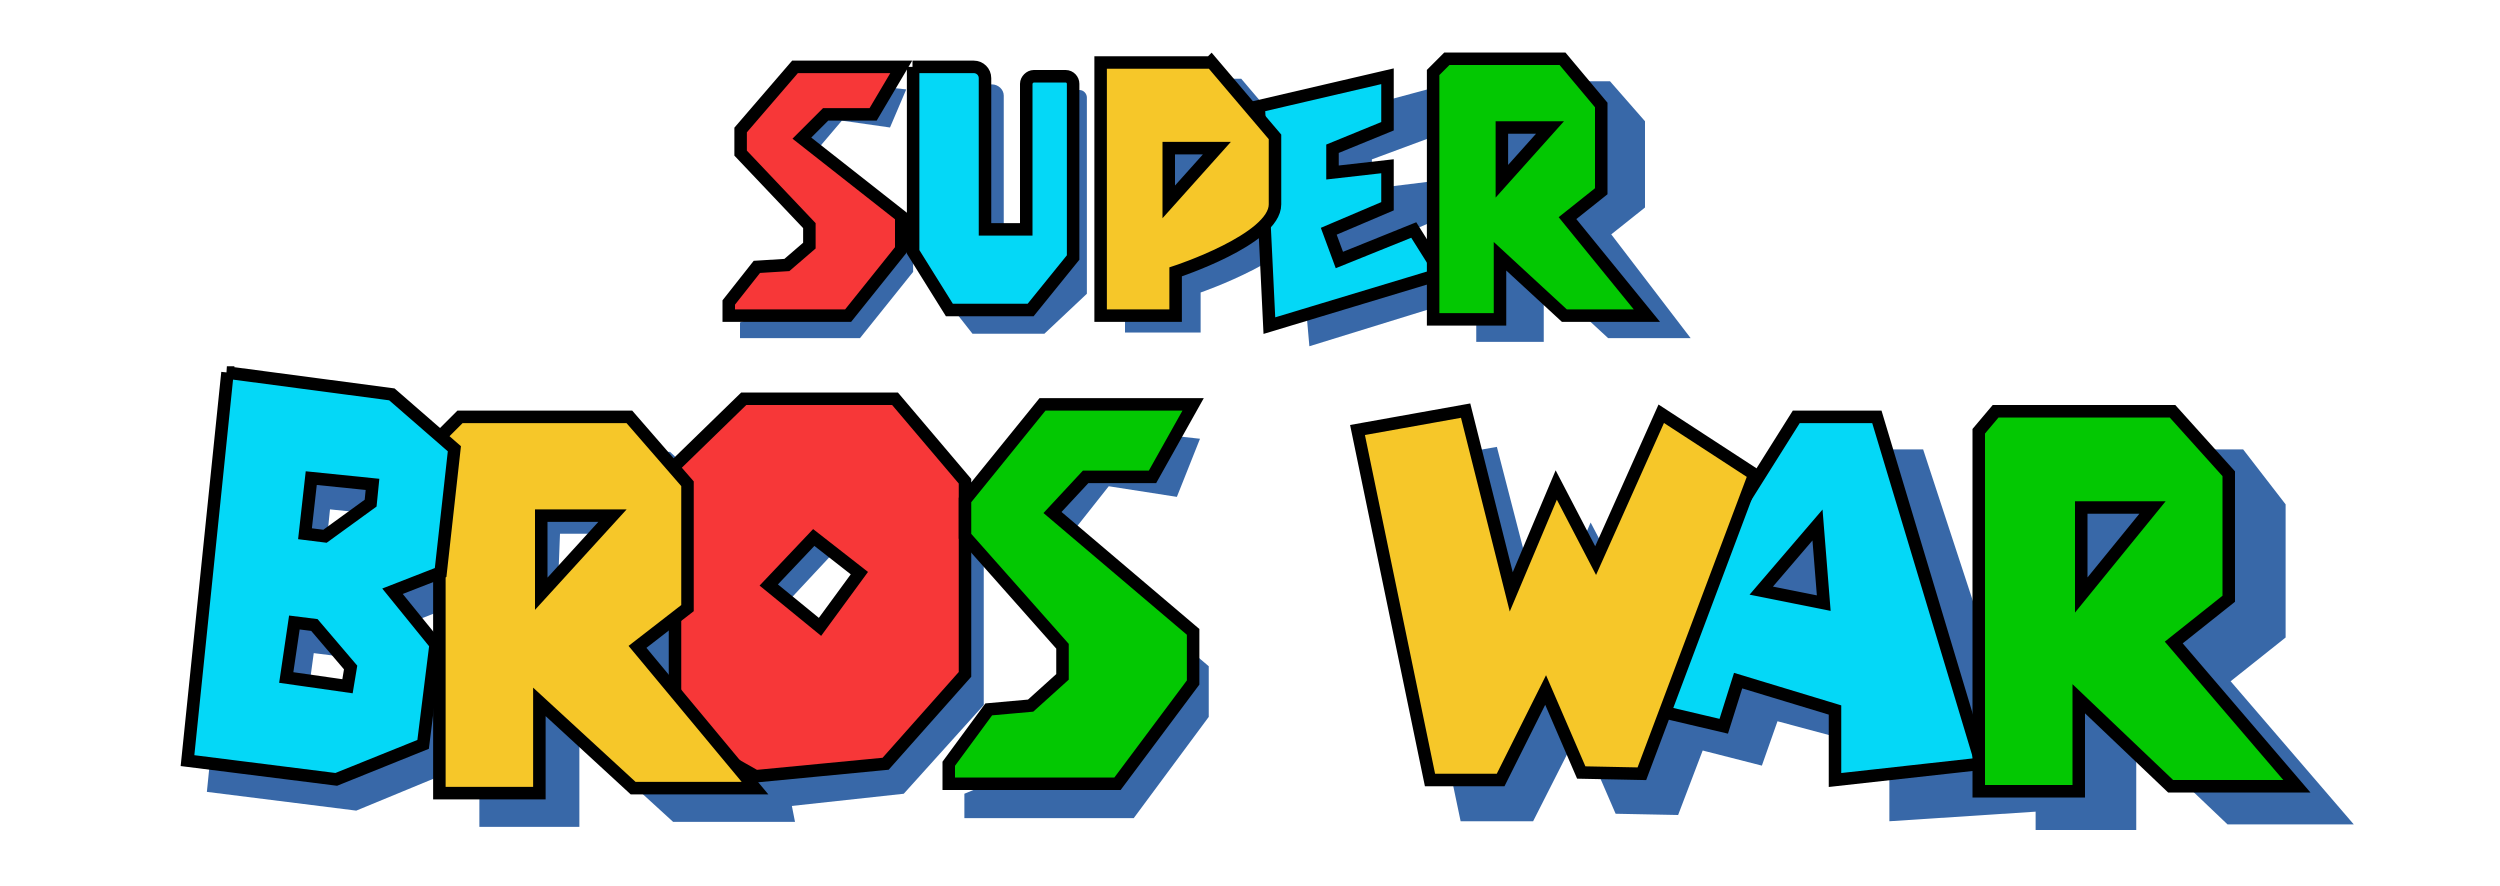
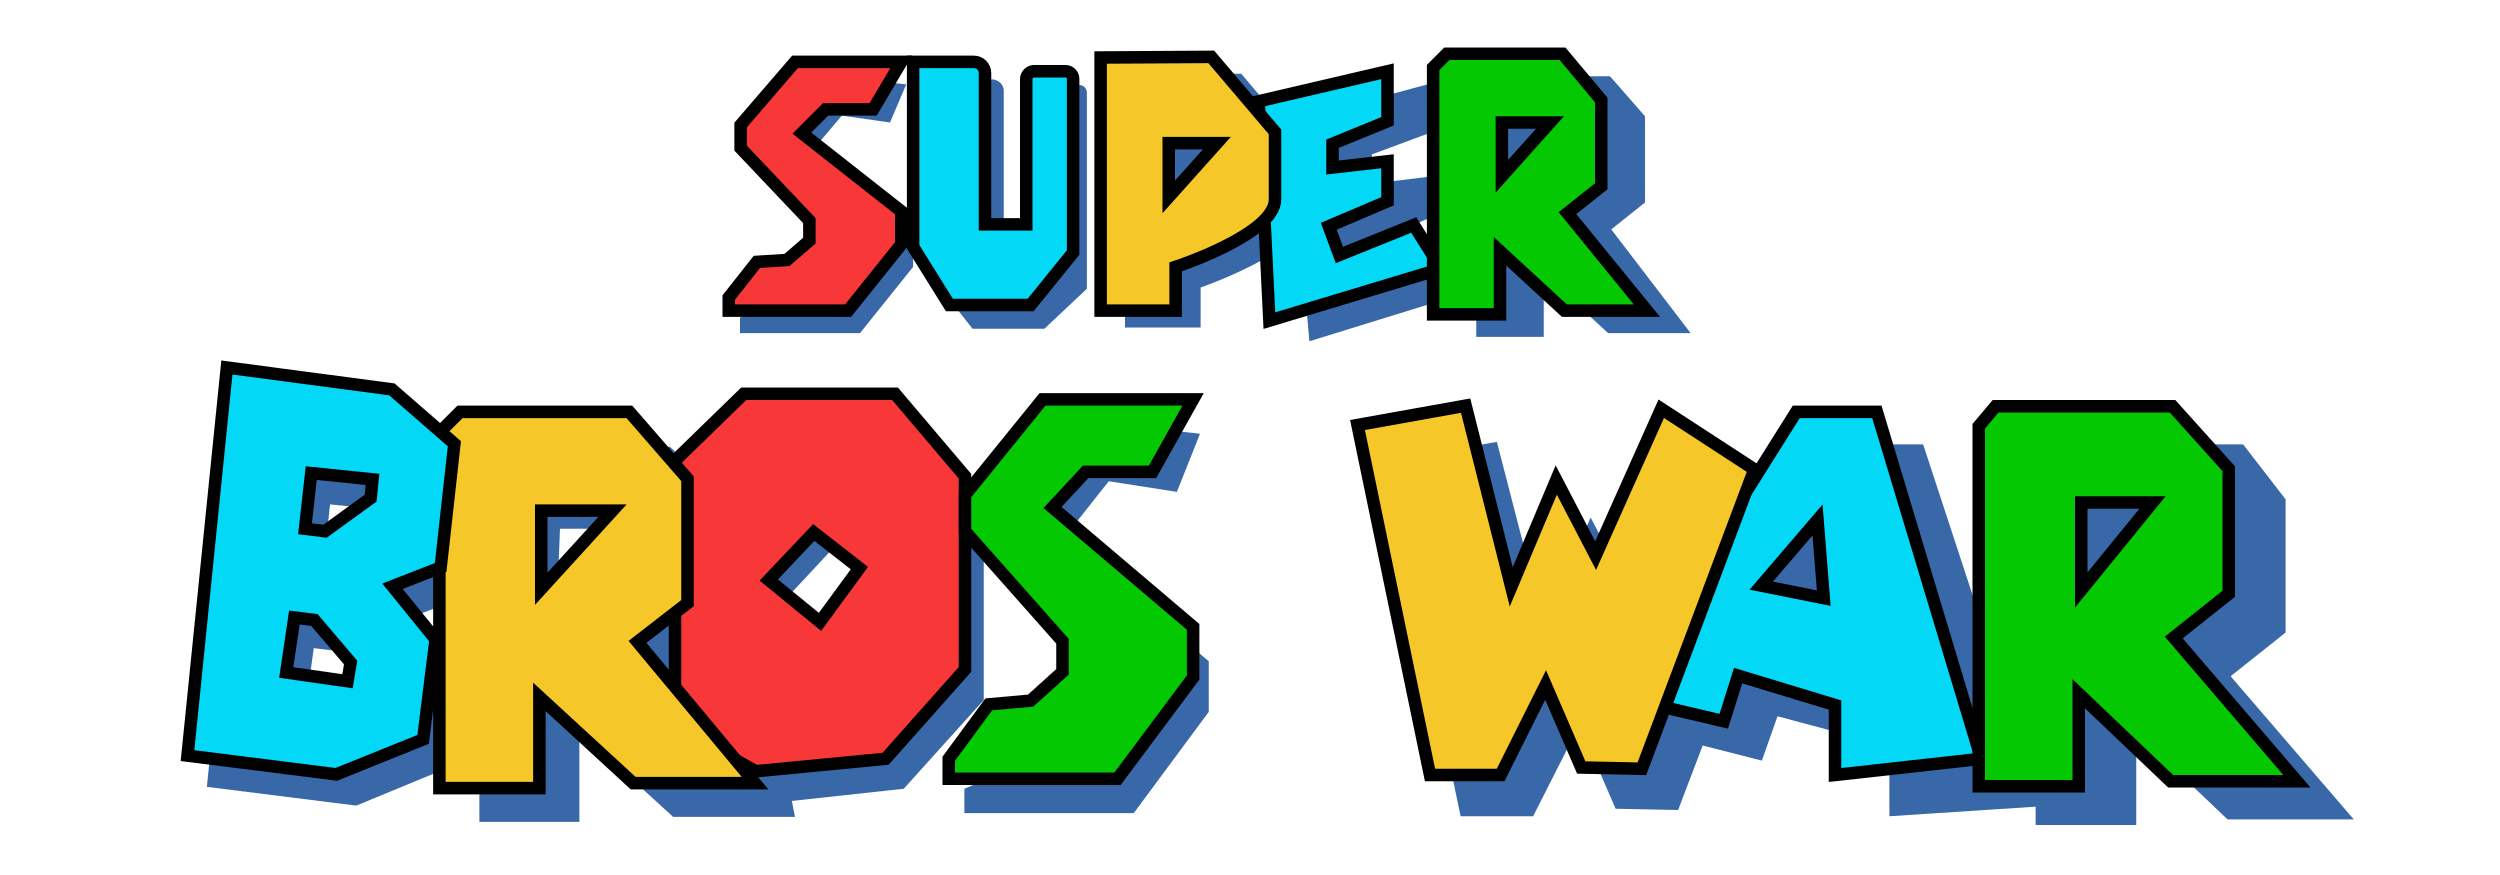
- <svg xmlns="http://www.w3.org/2000/svg" viewBox="0 0 400 141.6" style="enable-background:new 0 0 400 141.6" xml:space="preserve">
-   <style>
-     .st0{fill:#3868a8}.st3,.st4,.st5{fill:#04d8f7;stroke:#000;stroke-width:2;stroke-miterlimit:10}.st4,.st5{fill:#03c802}.st5{fill:#f6c729}
-   </style>
+ <svg xmlns="http://www.w3.org/2000/svg" viewBox="0 0 400 140">
+   <defs>
+     <style>
+       .cls-1, .cls-2, .cls-3, .cls-4, .cls-5, .cls-6{stroke:#000;stroke-width:2px}
+       .cls-1, .cls-6{fill:#f73738}
+       .cls-2, .cls-3{fill:#04d8f7}
+       .cls-2, .cls-6{stroke-miterlimit:4.1}
+       .cls-4{fill:#f6c729}
+       .cls-7{fill:#3868a8}
+       .cls-5{fill:#03c802}
+     </style>
+   </defs>
  <g id="svg1">
-     <path class="st0" d="m137.6 54.1 8.5-10.6v-5.3l-16.5-12.9 5.1-6 7.7 1.1 2.6-6.1-14.6-1.5-10.1 11.6 11.9 11.1-1.8 11.4-12 4.7v2.5zM148.3 13.5h10.4c1 0 1.9.8 1.9 1.8v25.1h5.8V15.6c0-.6.6-1.2 1.2-1.2h5.1c.7 0 1.2.6 1.2 1.2V47l-6.8 6.4h-11.5l-7.3-9.3V13.5zM180 53.2V12.6h18.6l10.2 12v10.8c0 5.6-16.7 11.4-16.7 11.4v6.4h-12z" />
-     <path class="st0" d="m206.4 20.2 22-5.9v7.9l-8.9 3.3v4.7l8.9-1.1v6.7l-9.4 4.1 1.7 4.7 11.8-5 4.5 7.3-27.5 8.5z" />
-     <path class="st0" d="M247 54.7h-10.8V15.3l2.2-2.3h19.2l5.6 6.4v13.8l-5.4 4.3 12.7 16.6h-13.2L247 44.6zM117.4 81.7l-10.2-9.4H80l-3.3 3.2v56.8h16v-14.5l15 13.7h19.5l-9.8-49.8zm-28.5 21.7.7-18h11.3l4.8 7.6L89 103.4z" />
-     <path class="st0" d="m143.6 67.2-29.6.5-11 10.7 6.6 43.1 14.8 7.7 20.2-2.2 12.8-14.2v-34l-13.8-11.6zM132.9 107l-9.3-8.1 14-15 7 7.7L133 107zM245.3 131.4h-11.6l-11.9-56.8 17.7-3.1 7.6 29.4 7.4-17.3 6.4 12.2L271.7 72l15.3 9.8-18.5 48.6-10-.2-5.8-13.4z" />
-     <path class="st0" d="m307.7 71.9 19 57.9-24.4 1.6v-11.2l-17.9-4.8-2.5 7.1-14.5-3.7 22.5-46.9z" />
-     <path class="st0" d="M341.8 132.8h-16.1V75.2l2.8-3.3h30.4l6.8 8.8V102l-8.8 7 19.7 22.9h-20.2L341.8 118z" />
-     <path id="path3992_00000167391130643845728210000007806271522101469841_" class="st0" d="m39.4 64.5-6.3 62.2 23.9 3 13.8-5.7 2-16-6.8-8.5 7.7-3 2.1-19.7-10-8.8-26.4-3.5zm23.2 18-.2 3-7.3 5.2-3.2-.4.9-8.8 9.8 1zM49 113.3l1.2-8.8 3.2.4 5.9 6.8-.5 3-9.8-1.4z" />
-     <path class="st0" d="m181.4 130.9 12-16.2v-8.1l-23.2-19.7 7.2-9.1 10.9 1.7 3.7-9.3-20.8-2.3L157 85.5l16.9 17-2.6 17.4-17 7.1v3.9z" />
+     <path class="cls-7" d="M137.6,53.3l8.5-10.6v-5.3l-16.5-12.9,5.1-6,7.7,1.1,2.6-6.1-14.6-1.5-10.1,11.6,11.9,11.1-1.8,11.4-12,4.7v2.5h19.2ZM148.3,12.7h10.4c1,0,1.9.8,1.9,1.8v25.1h5.8V14.8c0-.6.6-1.2,1.2-1.2h5.1c.7,0,1.2.6,1.2,1.2v31.4l-6.8,6.4h-11.5l-7.3-9.3V12.7h0ZM180,52.4V11.8h18.6l10.2,12v10.8c0,5.6-16.7,11.4-16.7,11.4v6.4h-12.1Z" />
+     <path class="cls-7" d="M206.4,19.4l22-5.9v7.9l-8.9,3.3v4.7l8.9-1.1v6.7l-9.4,4.1,1.7,4.7,11.8-5,4.5,7.3-27.5,8.5-3.1-35.2Z" />
+     <path class="cls-7" d="M247,53.9h-10.8V14.5l2.2-2.3h19.2l5.6,6.4v13.8l-5.4,4.3,12.7,16.6h-13.2l-10.3-9.5v10.1ZM117.4,80.9l-10.2-9.4h-27.2l-3.3,3.2v56.8h16v-14.5l15,13.7h19.5l-9.8-49.8h0ZM88.9,102.6l.7-18h11.3l4.8,7.6-16.7,10.4h-.1Z" />
+     <path class="cls-7" d="M143.6,66.4l-29.6.5-11,10.7,6.6,43.1,14.8,7.7,20.2-2.2,12.8-14.2v-34s-13.8-11.6-13.8-11.6ZM132.9,106.2l-9.3-8.1,14-15,7,7.7-11.6,15.4h-.1ZM245.3,130.6h-11.6l-11.9-56.8,17.7-3.1,7.6,29.4,7.4-17.3,6.4,12.2,10.8-23.8,15.3,9.8-18.5,48.6-10-.2-5.8-13.4-7.4,14.6Z" />
+     <path class="cls-7" d="M307.7,71.1l19,57.9-24.4,1.6v-11.2l-17.9-4.8-2.5,7.1-14.5-3.7,22.5-46.9h17.8Z" />
+     <path class="cls-7" d="M341.8,132h-16.1v-57.6l2.8-3.3h30.4l6.8,8.8v21.3l-8.8,7,19.7,22.9h-20.2l-14.6-13.9v14.8Z" />
+     <path id="path3992" class="cls-7" d="M39.4,63.7l-6.3,62.2,23.9,3,13.8-5.7,2-16-6.8-8.5,7.7-3,2.1-19.7-10-8.8s-26.4-3.5-26.4-3.5ZM62.6,81.7l-.2,3-7.3,5.2-3.2-.4.9-8.8s9.8,1,9.8,1ZM49,112.5l1.2-8.8,3.2.4,5.9,6.8-.5,3s-9.8-1.4-9.8-1.4Z" />
+     <path class="cls-7" d="M181.4,130.1l12-16.2v-8.1l-23.2-19.7,7.2-9.1,10.9,1.7,3.7-9.3-20.8-2.3-14.2,17.6,16.9,17-2.6,17.4-17,7.1v3.9h27.1Z" />
  </g>
  <g id="svg2">
-     <path d="M143.2 63.8H119l-11 10.7v42.4l12.9 7.3 20.8-2 12.7-14.3V77l-11.2-13.2zm-12 36.5-8.2-6.7 7.2-7.6 7.3 5.7-6.3 8.6z" style="fill:#f73738;stroke:#000;stroke-width:2;stroke-miterlimit:4.1" />
-     <path style="fill:#f73738;stroke:#000;stroke-width:2;stroke-miterlimit:10" d="m135.7 50.5 8.5-10.6v-5.3l-15.9-12.5 3.8-3.8h7.6l4.5-7.6h-17l-8.7 10.1v3.7l11 11.6v3.2l-3.6 3.1-4.8.3-4.5 5.7v2.1z" />
-     <path class="st3" d="M146 10.7h9.8c1 0 1.8.8 1.8 1.8v24.2h6.6V13.4c0-.6.6-1.2 1.2-1.2h5.1c.7 0 1.2.6 1.2 1.2v27.8l-6.8 8.4h-13l-5.8-9.3V10.7zM201.4 17l20.6-4.8v8l-8.8 3.6v3.8l8.8-1V33l-9.4 4 1.7 4.6 11.9-4.8 4.4 7-27.5 8.3z" />
-     <path class="st4" d="m250.8 34.9 5.4-4.3V16.8L250 9.4h-18.5l-2.2 2.2v39.5H240V41l10.3 9.5h13.2l-12.7-15.6zm-10.5-6v-8.5h7.7l-7.7 8.6z" />
-     <path class="st5" d="M193.7 10h-17.6v40.5h12v-7S204 38.3 204 32.7V21.9l-10.2-12zM187 32.3v-8.6h7.7l-7.7 8.6zM102 103.5l8-6.2V77.4l-9.3-10.7H73.6L70.3 70v56.9h16v-14.6l15 13.8h19.5L102 103.5zm-15.4-8.6V82.5H98L86.6 95z" />
-     <path class="st3" d="m317 122.2-16.7-55.5h-12.9l-28.6 45.5 17 4 2.3-7.3 15.5 4.7v11.2l23.4-2.6zm-35.2-27.7 9-10.5 1 12.5-10-2z" />
-     <path class="st5" d="M240.1 124.8h-11.3l-11.6-56 17.3-3.1 7.3 29 7.2-17.1 6.3 12.1 10.5-23.5 14.9 9.7-18 47.9-9.7-.2-5.7-13.2z" />
-     <path class="st4" d="m347.8 102.8 8.8-7v-20l-9-10h-28.3l-2.7 3.2v57.6h16v-14.8l14.7 14h20.2l-19.7-23zM333 95.2v-14h11.4l-11.4 14z" />
-     <path id="path3992_00000183933378031673700480000009948780362275029660_" d="M36.4 59.6 30 121.7l23.8 3 13.9-5.6 2-16-6.9-8.5 7.7-3 2.2-19.8-10-8.7-26.4-3.5zm23.2 17.9-.3 3-7.3 5.3-3.2-.4 1-8.9 9.8 1zm-13.8 30.9 1.3-8.8 3.2.4 5.8 6.8-.5 3-9.8-1.4z" style="fill:#04d8f7;stroke:#000;stroke-width:2;stroke-miterlimit:4.1" />
-     <path class="st4" d="m178.8 125.4 12.1-16.2v-8.1L168.4 82l5.3-5.7h10.7l6.5-11.6h-24.1L154.4 80v5.8l15.6 17.6v4.9l-5.1 4.6-6.7.6-6.4 8.7v3.2z" />
+     <path class="cls-6" d="M143.2,63h-24.2l-11,10.7v42.4l12.9,7.3,20.8-2,12.7-14.3v-30.9l-11.2-13.2ZM131.2,99.5l-8.2-6.7,7.2-7.6,7.3,5.7-6.3,8.6Z" />
+     <path class="cls-1" d="M135.7,49.7l8.5-10.6v-5.3l-15.9-12.5,3.8-3.8h7.6l4.5-7.6h-17l-8.7,10.1v3.7l11,11.6v3.2l-3.6,3.1-4.8.3-4.5,5.7v2.1h19.1Z" />
+     <path class="cls-3" d="M155.8,9.9c1,0,1.8.8,1.8,1.8v24.2h6.6V12.6c0-.6.6-1.2,1.2-1.2h5.1c.7,0,1.2.6,1.2,1.2v27.8l-6.8,8.4h-13l-5.8-9.3V9.9h9.7ZM201.4,16.2l20.6-4.8v8l-8.8,3.6v3.8l8.8-1v6.4l-9.4,4,1.7,4.6,11.9-4.8,4.4,7-27.5,8.3-1.7-35.1Z" />
+     <path class="cls-5" d="M250.8,34.1l5.4-4.3v-13.8l-6.2-7.4h-18.5l-2.2,2.2v39.5h10.7v-10.1l10.3,9.5h13.2l-12.7-15.6ZM240.3,28.1v-8.5h7.7l-7.7,8.6v-.1Z" />
+     <path class="cls-4" d="M176.1,9.2v40.5h12v-7s15.9-5.2,15.9-10.8v-10.8l-10.2-12-17.7.1ZM187,31.5v-8.6h7.7l-7.7,8.6ZM102,102.7l8-6.2v-19.9l-9.3-10.7h-27.1l-3.3,3.3v56.9h16v-14.6l15,13.8h19.5l-18.8-22.6ZM86.6,94.1v-12.4h11.4l-11.4,12.5v-.1Z" />
+     <path class="cls-3" d="M317,121.4l-16.7-55.5h-12.9l-28.6,45.5,17,4,2.3-7.3,15.5,4.7v11.2l23.4-2.6h0ZM281.8,93.7l9-10.5,1,12.5-10-2Z" />
+     <path class="cls-4" d="M240.1,124h-11.3l-11.6-56,17.3-3.1,7.3,29,7.2-17.1,6.3,12.1,10.5-23.5,14.9,9.7-18,47.9-9.7-.2-5.7-13.2-7.2,14.4Z" />
+     <path class="cls-5" d="M347.8,102l8.8-7v-20l-9-10h-28.3l-2.7,3.2v57.6h16v-14.8l14.7,14h20.2s-19.7-23-19.7-23ZM333,94.4v-14h11.4l-11.4,14Z" />
+     <path id="path3992-2" data-name="path3992" class="cls-2" d="M30,120.9l23.8,3,13.9-5.6,2-16-6.9-8.5,7.7-3,2.2-19.8-10-8.7-26.4-3.5-6.3,62.1ZM59.6,76.7l-.3,3-7.3,5.3-3.2-.4,1-8.9,9.8,1ZM45.8,107.6l1.3-8.8,3.2.4,5.8,6.8-.5,3-9.8-1.4Z" />
+     <path class="cls-5" d="M178.8,124.6l12.1-16.2v-8.1l-22.5-19.1,5.3-5.7h10.7l6.5-11.6h-24.1l-12.4,15.3v5.8l15.6,17.6v4.9l-5.1,4.6-6.7.6-6.4,8.7v3.2h27Z" />
  </g>
</svg>
